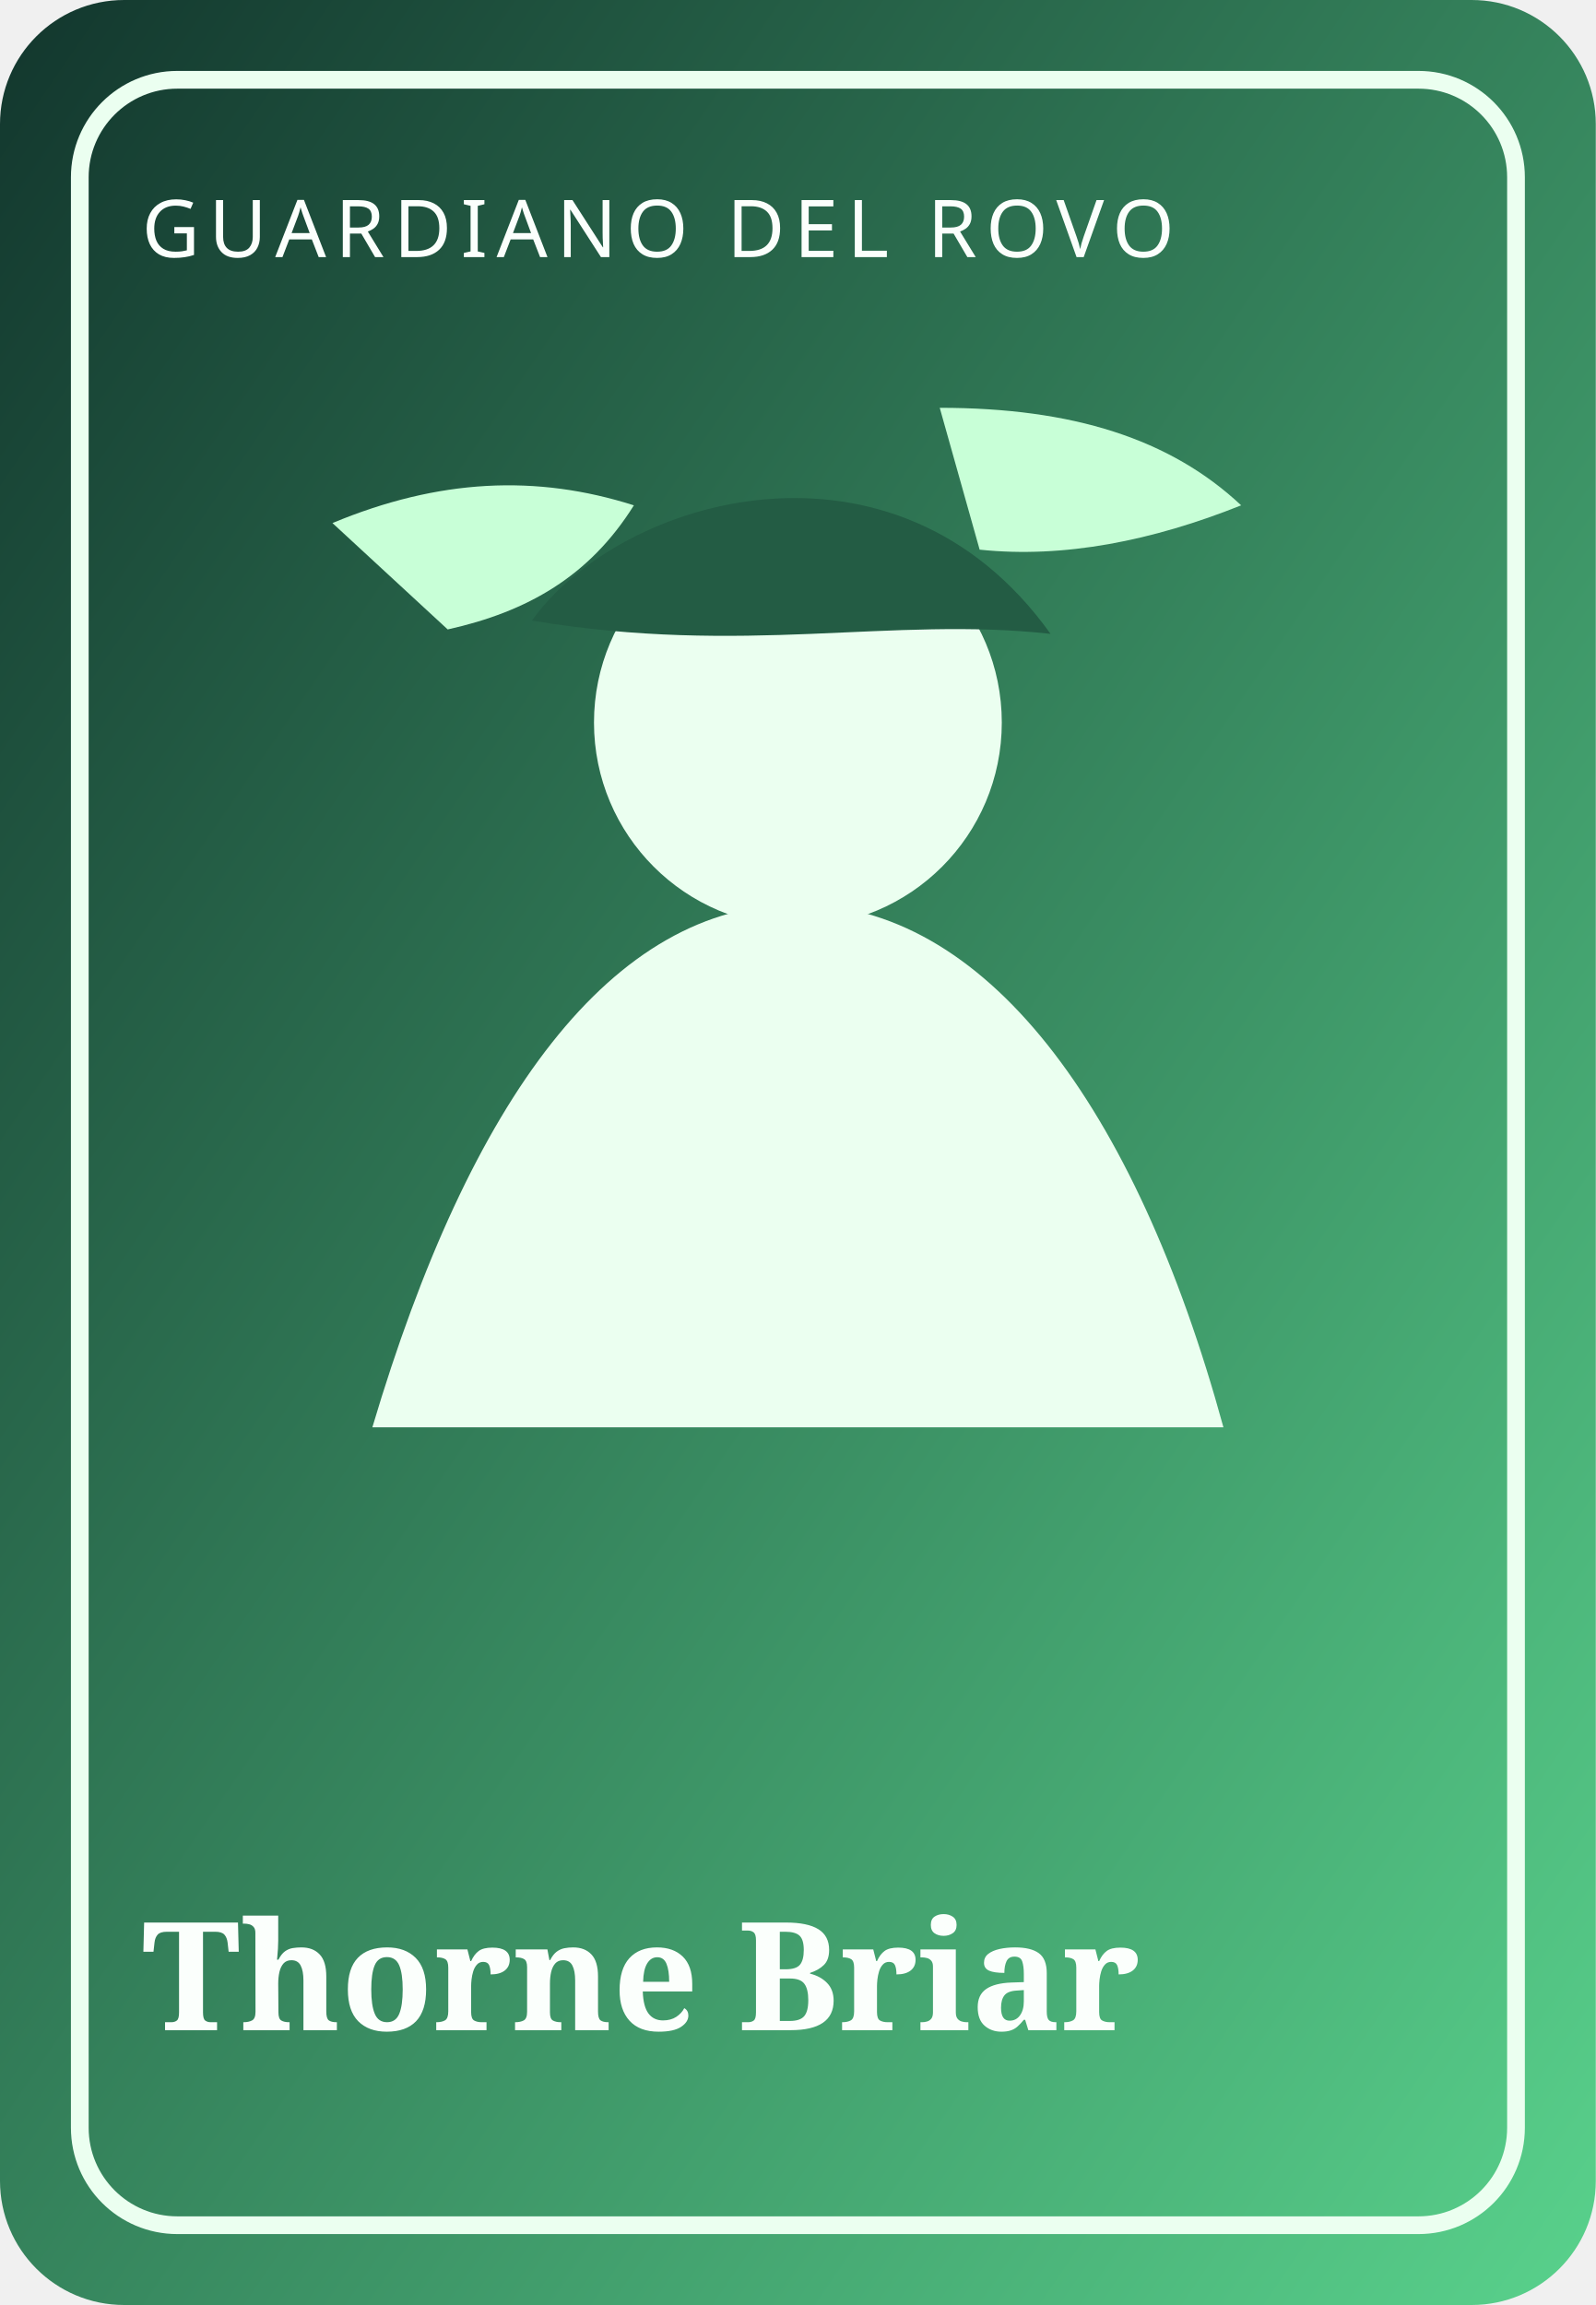
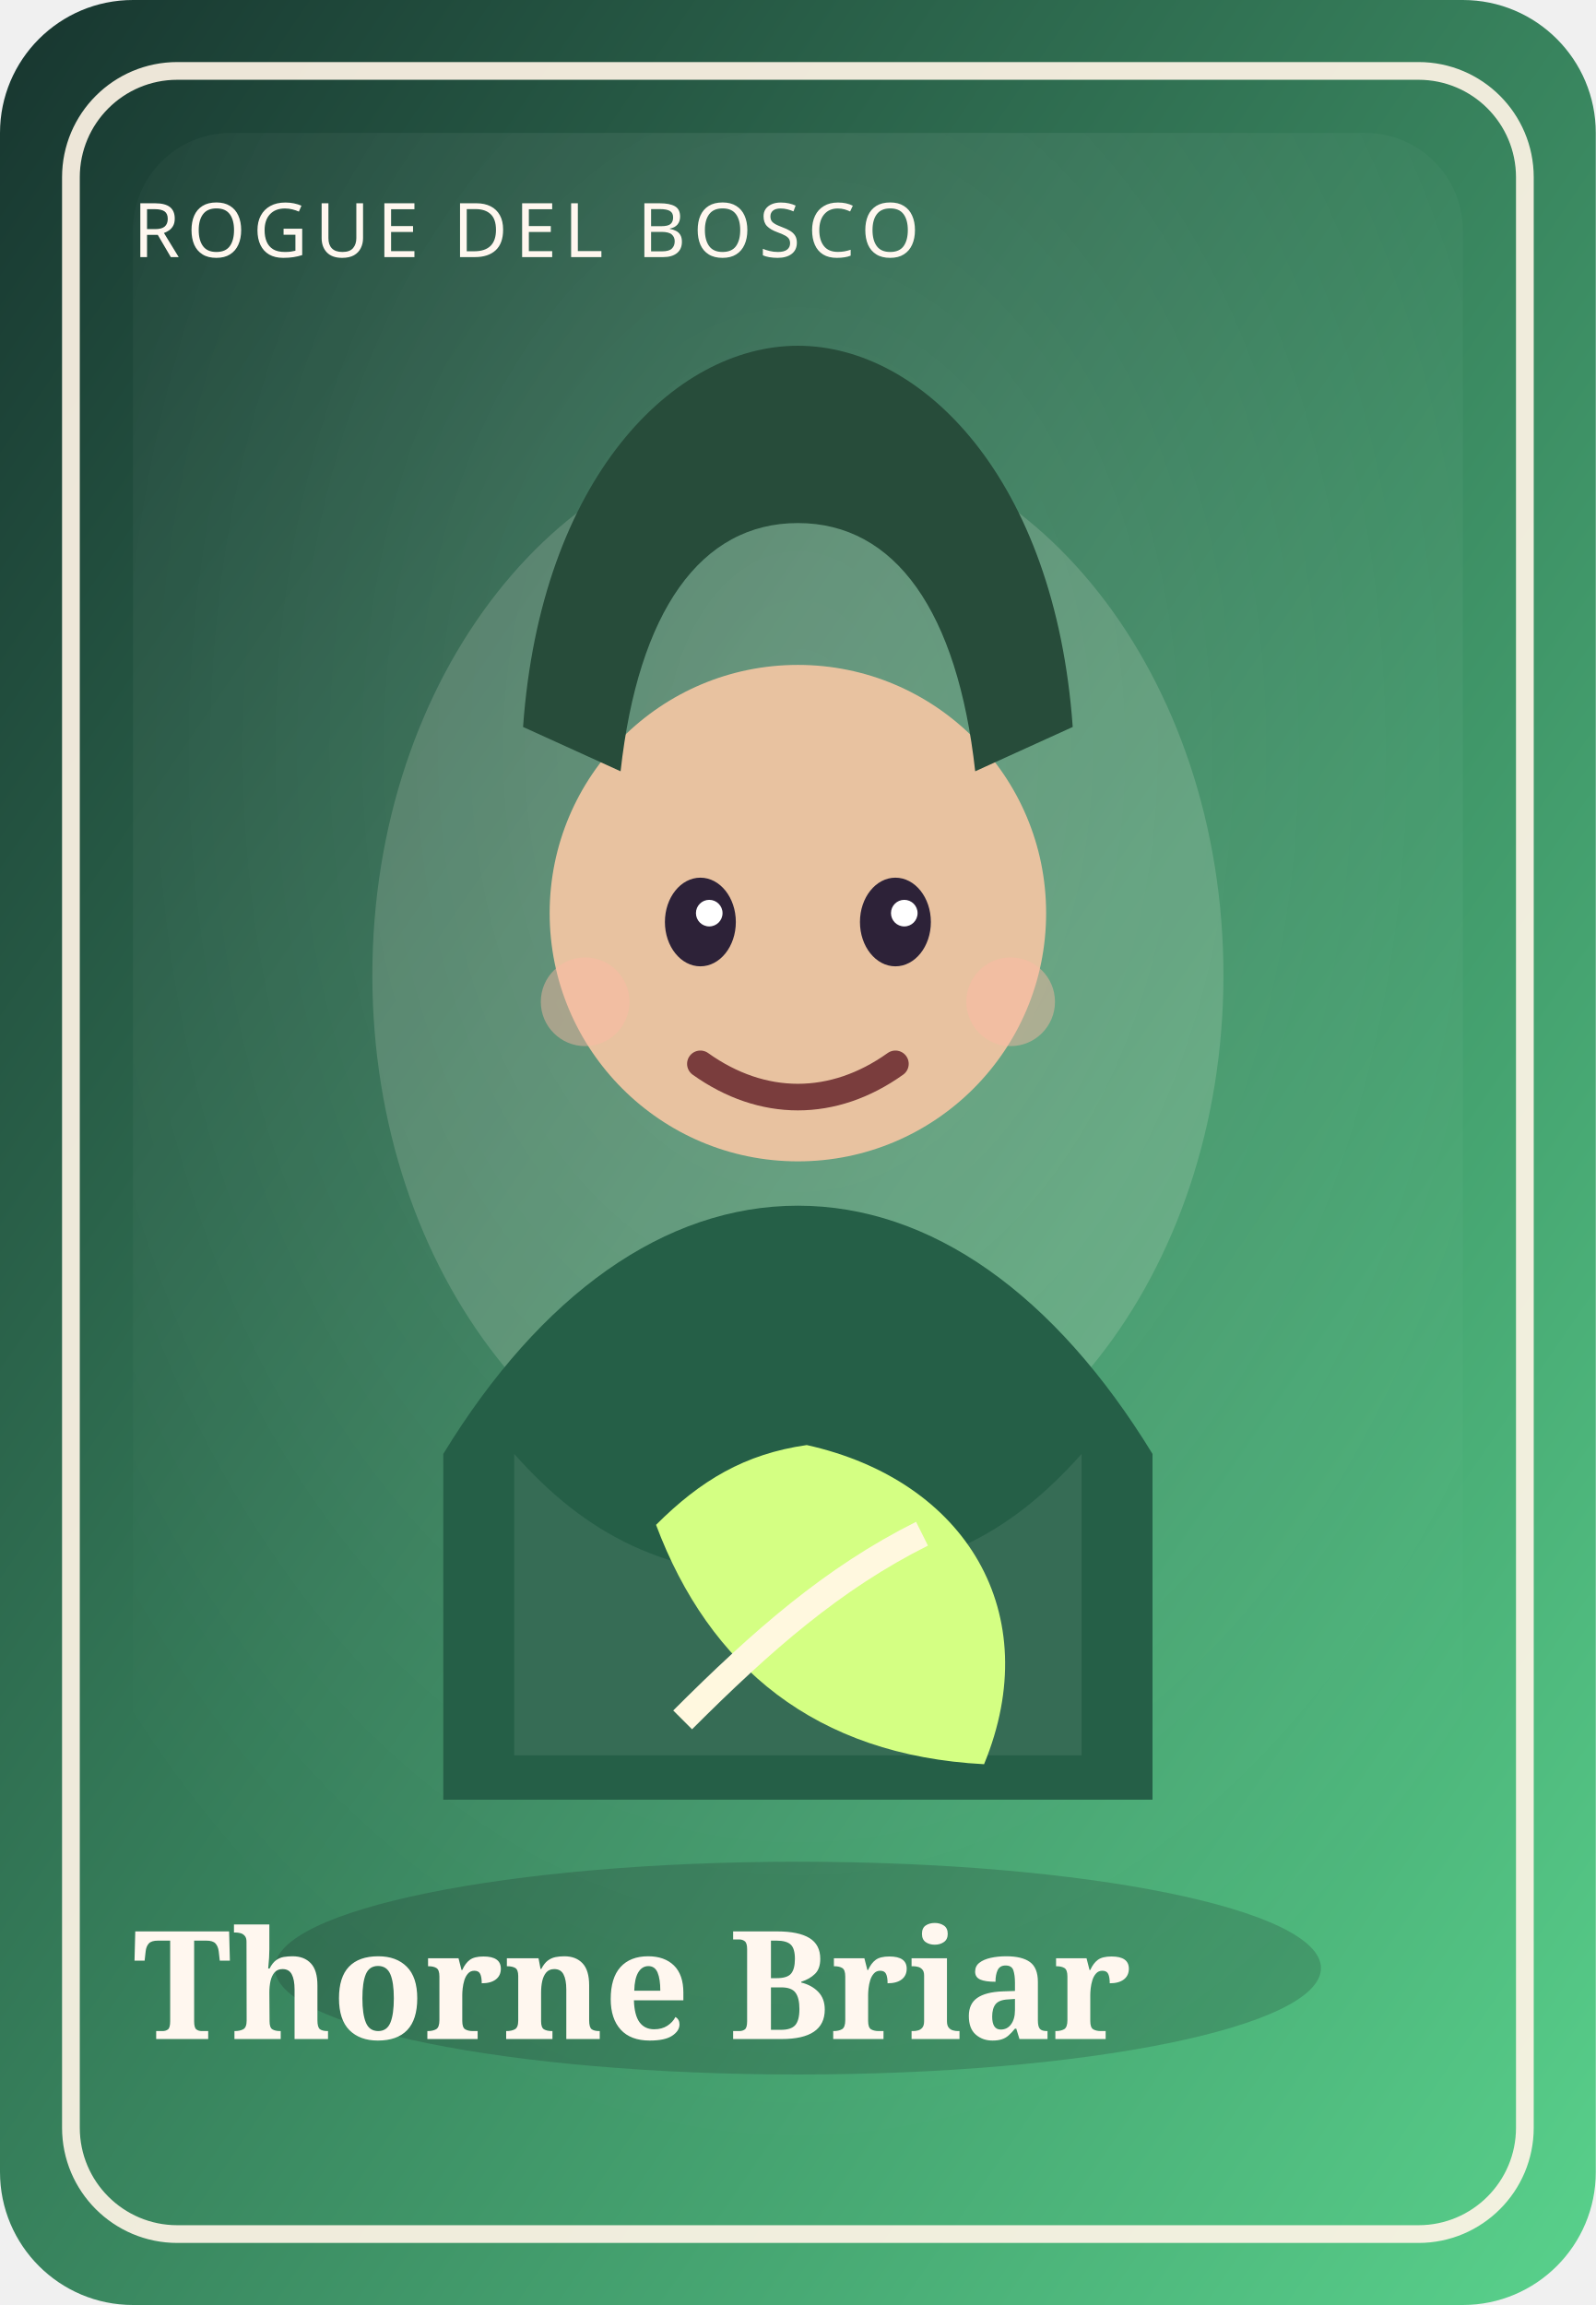
<svg xmlns="http://www.w3.org/2000/svg" viewBox="0 0 360 520">
  <defs>
-     <linearGradient id="g" x1="0%" y1="0%" x2="100%" y2="100%">
-       <stop offset="0%" stop-color="#12362d" />
+     <linearGradient id="bg" x1="0%" y1="0%" x2="100%" y2="100%">
+       <stop offset="0%" stop-color="#17352f" />
      <stop offset="100%" stop-color="#59d28c" />
    </linearGradient>
+     <radialGradient id="glow" cx="50%" cy="30%" r="70%">
+       <stop offset="0%" stop-color="#ffffff" stop-opacity="0.34" />
+       <stop offset="100%" stop-color="#ffffff" stop-opacity="0" />
+     </radialGradient>
  </defs>
-   <rect width="360" height="520" rx="28" fill="url(#g)" />
-   <rect x="18" y="18" width="324" height="484" rx="22" fill="none" stroke="#ebfff0" stroke-width="4" />
-   <path d="M84 322c22-74 54-118 96-118 42 0 76 45 96 118" fill="#ebfff0" />
-   <circle cx="180" cy="163" r="46" fill="#ebfff0" />
-   <path d="M120 140c20-28 82-46 117 3-36-4-69 5-117-3z" fill="#235c44" />
-   <path d="M75 118c24-10 46-11 68-4-10 16-24 24-42 28zM212 92c30 0 52 7 68 22-20 8-40 12-59 10z" fill="#c8ffd7" />
-   <text x="32" y="58" font-size="18" fill="#fbfffc" font-family="'Trebuchet MS', sans-serif" letter-spacing="2">GUARDIANO DEL ROVO</text>
-   <text x="32" y="458" font-size="34" fill="#fbfffc" font-family="Georgia, serif" font-weight="700">Thorne Briar</text>
+   <rect width="360" height="520" rx="30" fill="url(#bg)" />
+   <rect x="16" y="16" width="328" height="488" rx="24" fill="none" stroke="#fff4e6" stroke-width="4" opacity="0.92" />
+   <rect x="30" y="30" width="300" height="460" rx="22" fill="url(#glow)" opacity="0.38" />
+   <ellipse cx="180" cy="220" rx="96" ry="122" fill="#fff3e9" fill-opacity="0.16" />
+   <ellipse cx="180" cy="444" rx="118" ry="24" fill="#130d18" fill-opacity="0.18" />
+   <path d="M100 328c22-36 50-56 80-56s58 20 80 56v78H100z" fill="#255f47" />
+   <path d="M116 328c16 18 34 28 64 28s48-10 64-28v68H116z" fill="#ffffff" fill-opacity="0.08" />
+   <circle cx="180" cy="206" r="56" fill="#e8c2a0" />
+   <path d="M118 164c4-56 34-86 62-86s58 30 62 86l-22 10c-4-36-18-56-40-56s-36 20-40 56z" fill="#274c3a" />
+   <ellipse cx="158" cy="208" rx="8" ry="10" fill="#2d2238" />
+   <ellipse cx="202" cy="208" rx="8" ry="10" fill="#2d2238" />
+   <circle cx="160" cy="206" r="3" fill="#ffffff" />
+   <circle cx="204" cy="206" r="3" fill="#ffffff" />
+   <path d="M158 240c14 10 30 10 44 0" stroke="#7a3d3d" stroke-width="6" stroke-linecap="round" fill="none" />
+   <circle cx="132" cy="226" r="10" fill="#ffb8a6" fill-opacity="0.45" />
+   <circle cx="228" cy="226" r="10" fill="#ffb8a6" fill-opacity="0.45" />
+   <path d="M182 326c36 8 54 38 40 72-38-2-62-22-74-54 10-10 20-16 34-18z" fill="#d4ff83" />
+   <path d="M154 388c18-18 34-32 54-42" stroke="#fff8df" stroke-width="6" fill="none" />
+   <text x="30" y="58" font-size="17" fill="#fff7ef" font-family="Trebuchet MS, sans-serif" letter-spacing="1.6">ROGUE DEL BOSCO</text>
+   <text x="30" y="460" font-size="34" fill="#fff7ef" font-family="Georgia, serif" font-weight="700">Thorne Briar</text>
</svg>
